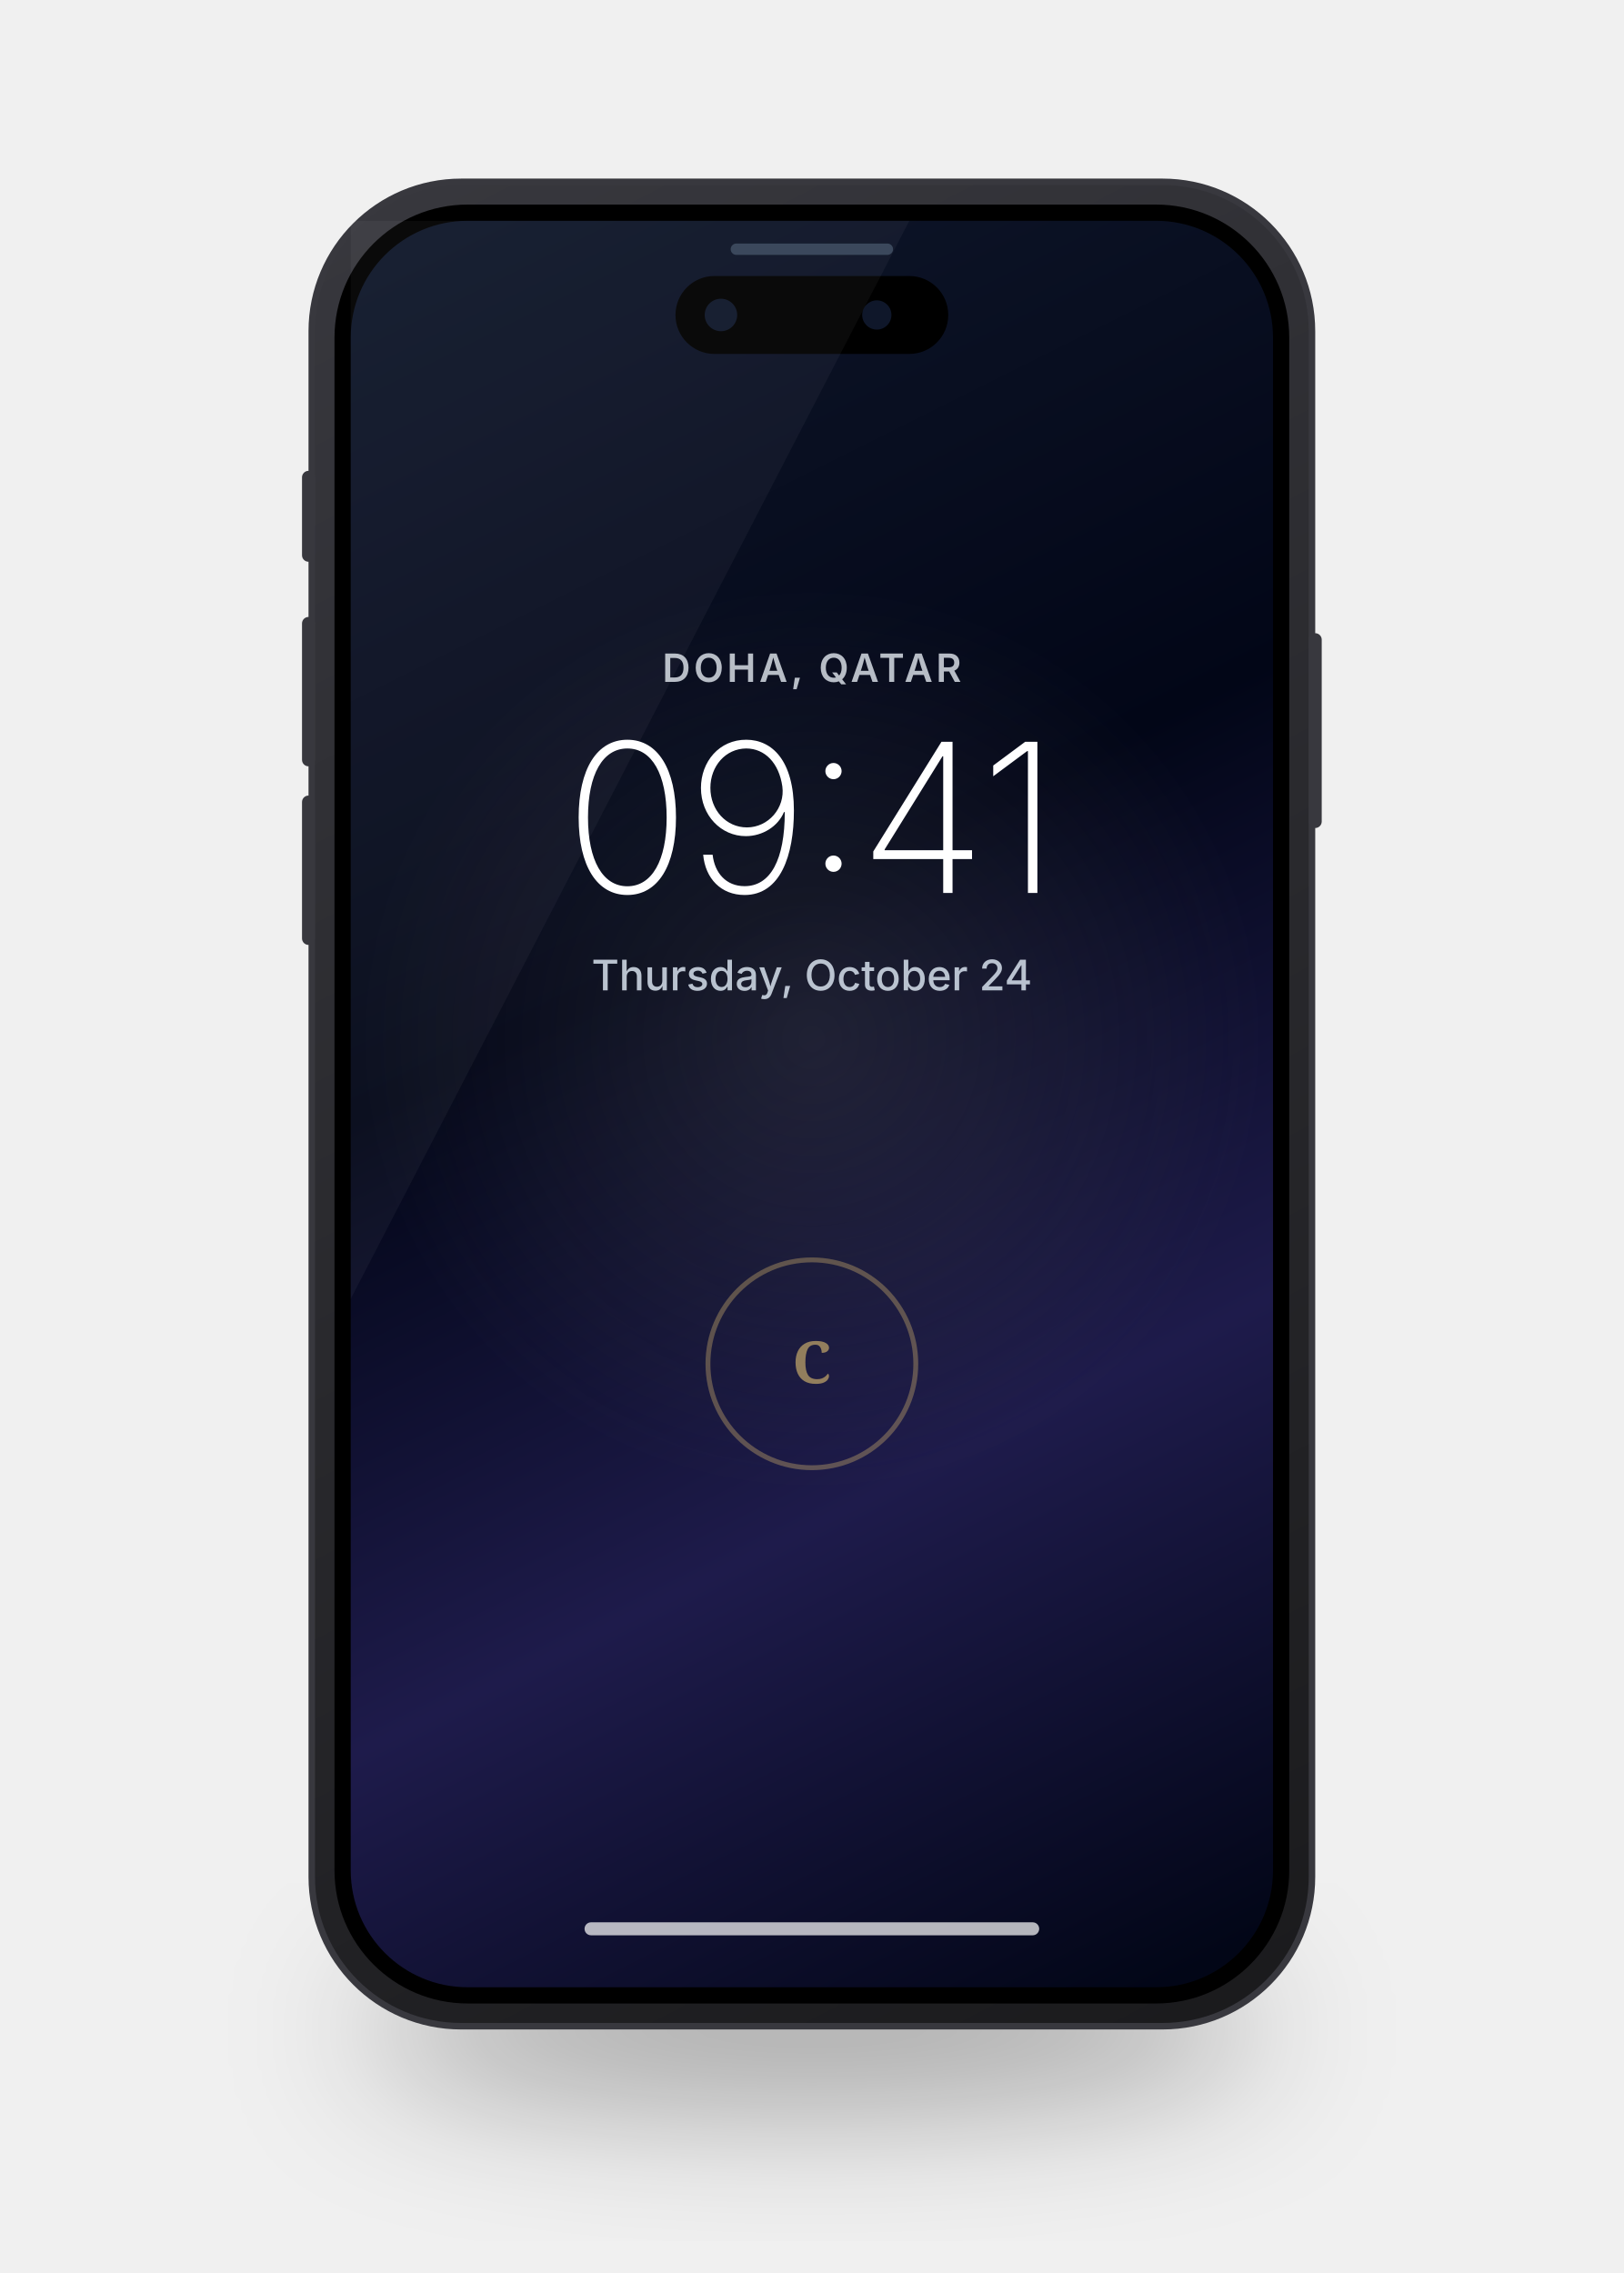
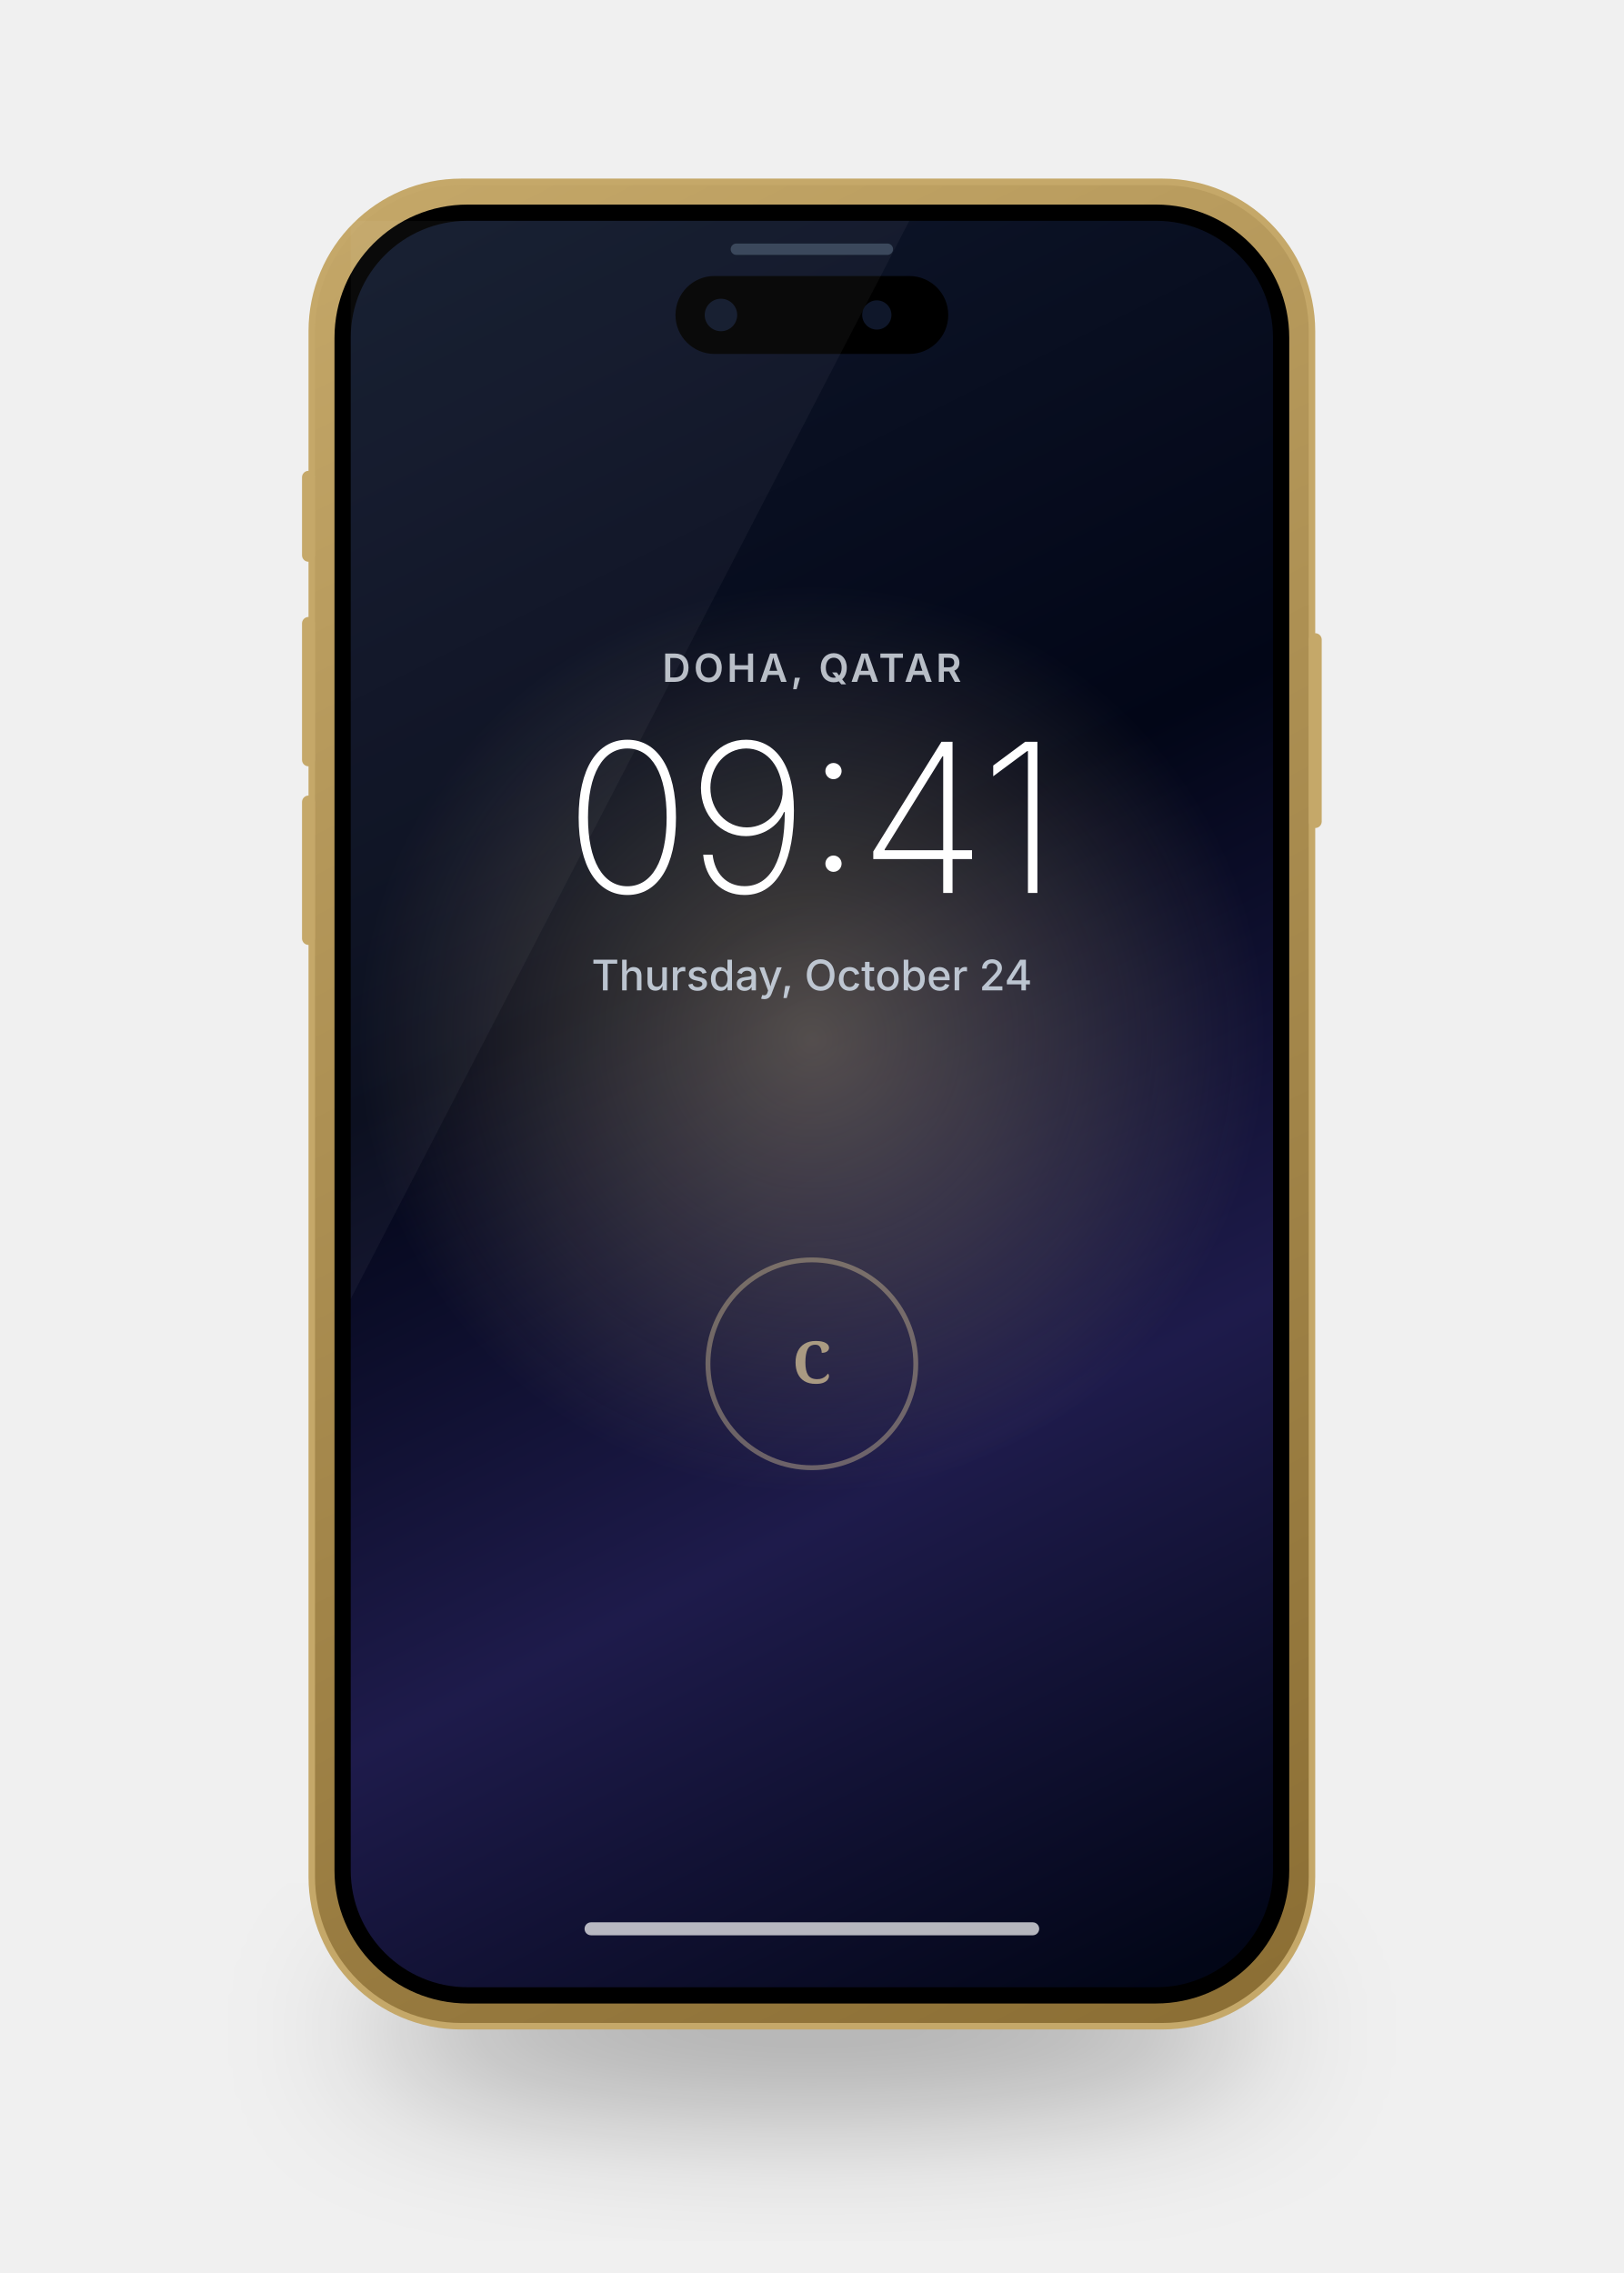
<svg xmlns="http://www.w3.org/2000/svg" viewBox="0 0 500 700" fill="none">
  <defs>
-     <filter id="frontShadow_midnight-black_front" x="50" y="580" width="400" height="110" filterUnits="userSpaceOnUse">
+     <filter id="frontShadow_forest-green_front" x="50" y="580" width="400" height="110" filterUnits="userSpaceOnUse">
      <feGaussianBlur stdDeviation="22" />
      <feColorMatrix type="matrix" values="0 0 0 0 0   0 0 0 0 0   0 0 0 0 0  0 0 0 0.32 0" />
    </filter>
-     <linearGradient id="frontEdgeGrad_midnight-black_front" x1="100" y1="50" x2="400" y2="630" gradientUnits="userSpaceOnUse">
-       <stop offset="0%" stop-color="#38383E" />
-       <stop offset="100%" stop-color="#1A1A1C" />
+     <linearGradient id="frontEdgeGrad_forest-green_front" x1="100" y1="50" x2="400" y2="630" gradientUnits="userSpaceOnUse">
+       <stop offset="0%" stop-color="#C5A869" />
+       <stop offset="100%" stop-color="#8A6D33" />
    </linearGradient>
-     <linearGradient id="screenWallpaper_midnight-black_front" x1="120" y1="80" x2="380" y2="600" gradientUnits="userSpaceOnUse">
+     <linearGradient id="screenWallpaper_forest-green_front" x1="120" y1="80" x2="380" y2="600" gradientUnits="userSpaceOnUse">
      <stop offset="0%" stop-color="#0F172A" />
      <stop offset="40%" stop-color="#020617" />
      <stop offset="70%" stop-color="#1E1B4B" />
      <stop offset="100%" stop-color="#020617" />
    </linearGradient>
-     <radialGradient id="screenGlow_midnight-black_front" cx="250" cy="320" r="140" gradientUnits="userSpaceOnUse">
-       <stop offset="0%" stop-color="#4B4B54" stop-opacity="0.35" />
-       <stop offset="100%" stop-color="#4B4B54" stop-opacity="0" />
+     <radialGradient id="screenGlow_forest-green_front" cx="250" cy="320" r="140" gradientUnits="userSpaceOnUse">
+       <stop offset="0%" stop-color="#DFCA9B" stop-opacity="0.35" />
+       <stop offset="100%" stop-color="#DFCA9B" stop-opacity="0" />
    </radialGradient>
  </defs>
-   <ellipse cx="250" cy="625" rx="140" ry="24" fill="#000000" filter="url(#frontShadow_midnight-black_front)" />
-   <rect x="96" y="56" width="308" height="568" rx="46" fill="url(#frontEdgeGrad_midnight-black_front)" stroke="#38383E" stroke-width="2" />
-   <rect x="93" y="145" width="4" height="28" rx="2" fill="#38383E" />
-   <rect x="93" y="190" width="4" height="46" rx="2" fill="#38383E" />
-   <rect x="93" y="245" width="4" height="46" rx="2" fill="#38383E" />
-   <rect x="403" y="195" width="4" height="60" rx="2" fill="#38383E" />
+   <ellipse cx="250" cy="625" rx="140" ry="24" fill="#000000" filter="url(#frontShadow_forest-green_front)" />
+   <rect x="96" y="56" width="308" height="568" rx="46" fill="url(#frontEdgeGrad_forest-green_front)" stroke="#C5A869" stroke-width="2" />
+   <rect x="93" y="145" width="4" height="28" rx="2" fill="#C5A869" />
+   <rect x="93" y="190" width="4" height="46" rx="2" fill="#C5A869" />
+   <rect x="93" y="245" width="4" height="46" rx="2" fill="#C5A869" />
+   <rect x="403" y="195" width="4" height="60" rx="2" fill="#C5A869" />
  <rect x="103" y="63" width="294" height="554" rx="41" fill="#000000" />
-   <rect x="108" y="68" width="284" height="544" rx="36" fill="url(#screenWallpaper_midnight-black_front)" />
-   <rect x="108" y="68" width="284" height="544" rx="36" fill="url(#screenGlow_midnight-black_front)" />
+   <rect x="108" y="68" width="284" height="544" rx="36" fill="url(#screenWallpaper_forest-green_front)" />
+   <rect x="108" y="68" width="284" height="544" rx="36" fill="url(#screenGlow_forest-green_front)" />
  <rect x="225" y="75" width="50" height="3.5" rx="1.75" fill="#334155" />
  <rect x="208" y="85" width="84" height="24" rx="12" fill="#000000" />
  <circle cx="222" cy="97" r="5" fill="#0F172A" />
  <circle cx="270" cy="97" r="4.5" fill="#0F172A" />
  <text x="250" y="210" text-anchor="middle" font-family="'Inter', sans-serif" font-size="12" font-weight="600" fill="#E2E8F0" opacity="0.8" letter-spacing="1">DOHA, QATAR</text>
  <text x="250" y="275" text-anchor="middle" font-family="'Inter', sans-serif" font-size="64" font-weight="200" fill="#FFFFFF" letter-spacing="-1">09:41</text>
  <text x="250" y="305" text-anchor="middle" font-family="'Inter', sans-serif" font-size="13" font-weight="500" fill="#CBD5E1" opacity="0.9">Thursday, October 24</text>
-   <circle cx="250" cy="420" r="32" stroke="#C5A869" stroke-width="1.5" fill="none" opacity="0.4" />
-   <text x="250" y="426" text-anchor="middle" font-family="'Cinzel', serif" font-size="18" font-weight="700" fill="#C5A869" opacity="0.7">C</text>
+   <circle cx="250" cy="420" r="32" stroke="#DFCA9B" stroke-width="1.5" fill="none" opacity="0.4" />
+   <text x="250" y="426" text-anchor="middle" font-family="'Cinzel', serif" font-size="18" font-weight="700" fill="#DFCA9B" opacity="0.7">C</text>
  <rect x="180" y="592" width="140" height="4" rx="2" fill="#FFFFFF" opacity="0.7" />
  <path d="M108 68 L280 68 L108 400 Z" fill="#FFFFFF" opacity="0.04" />
</svg>
